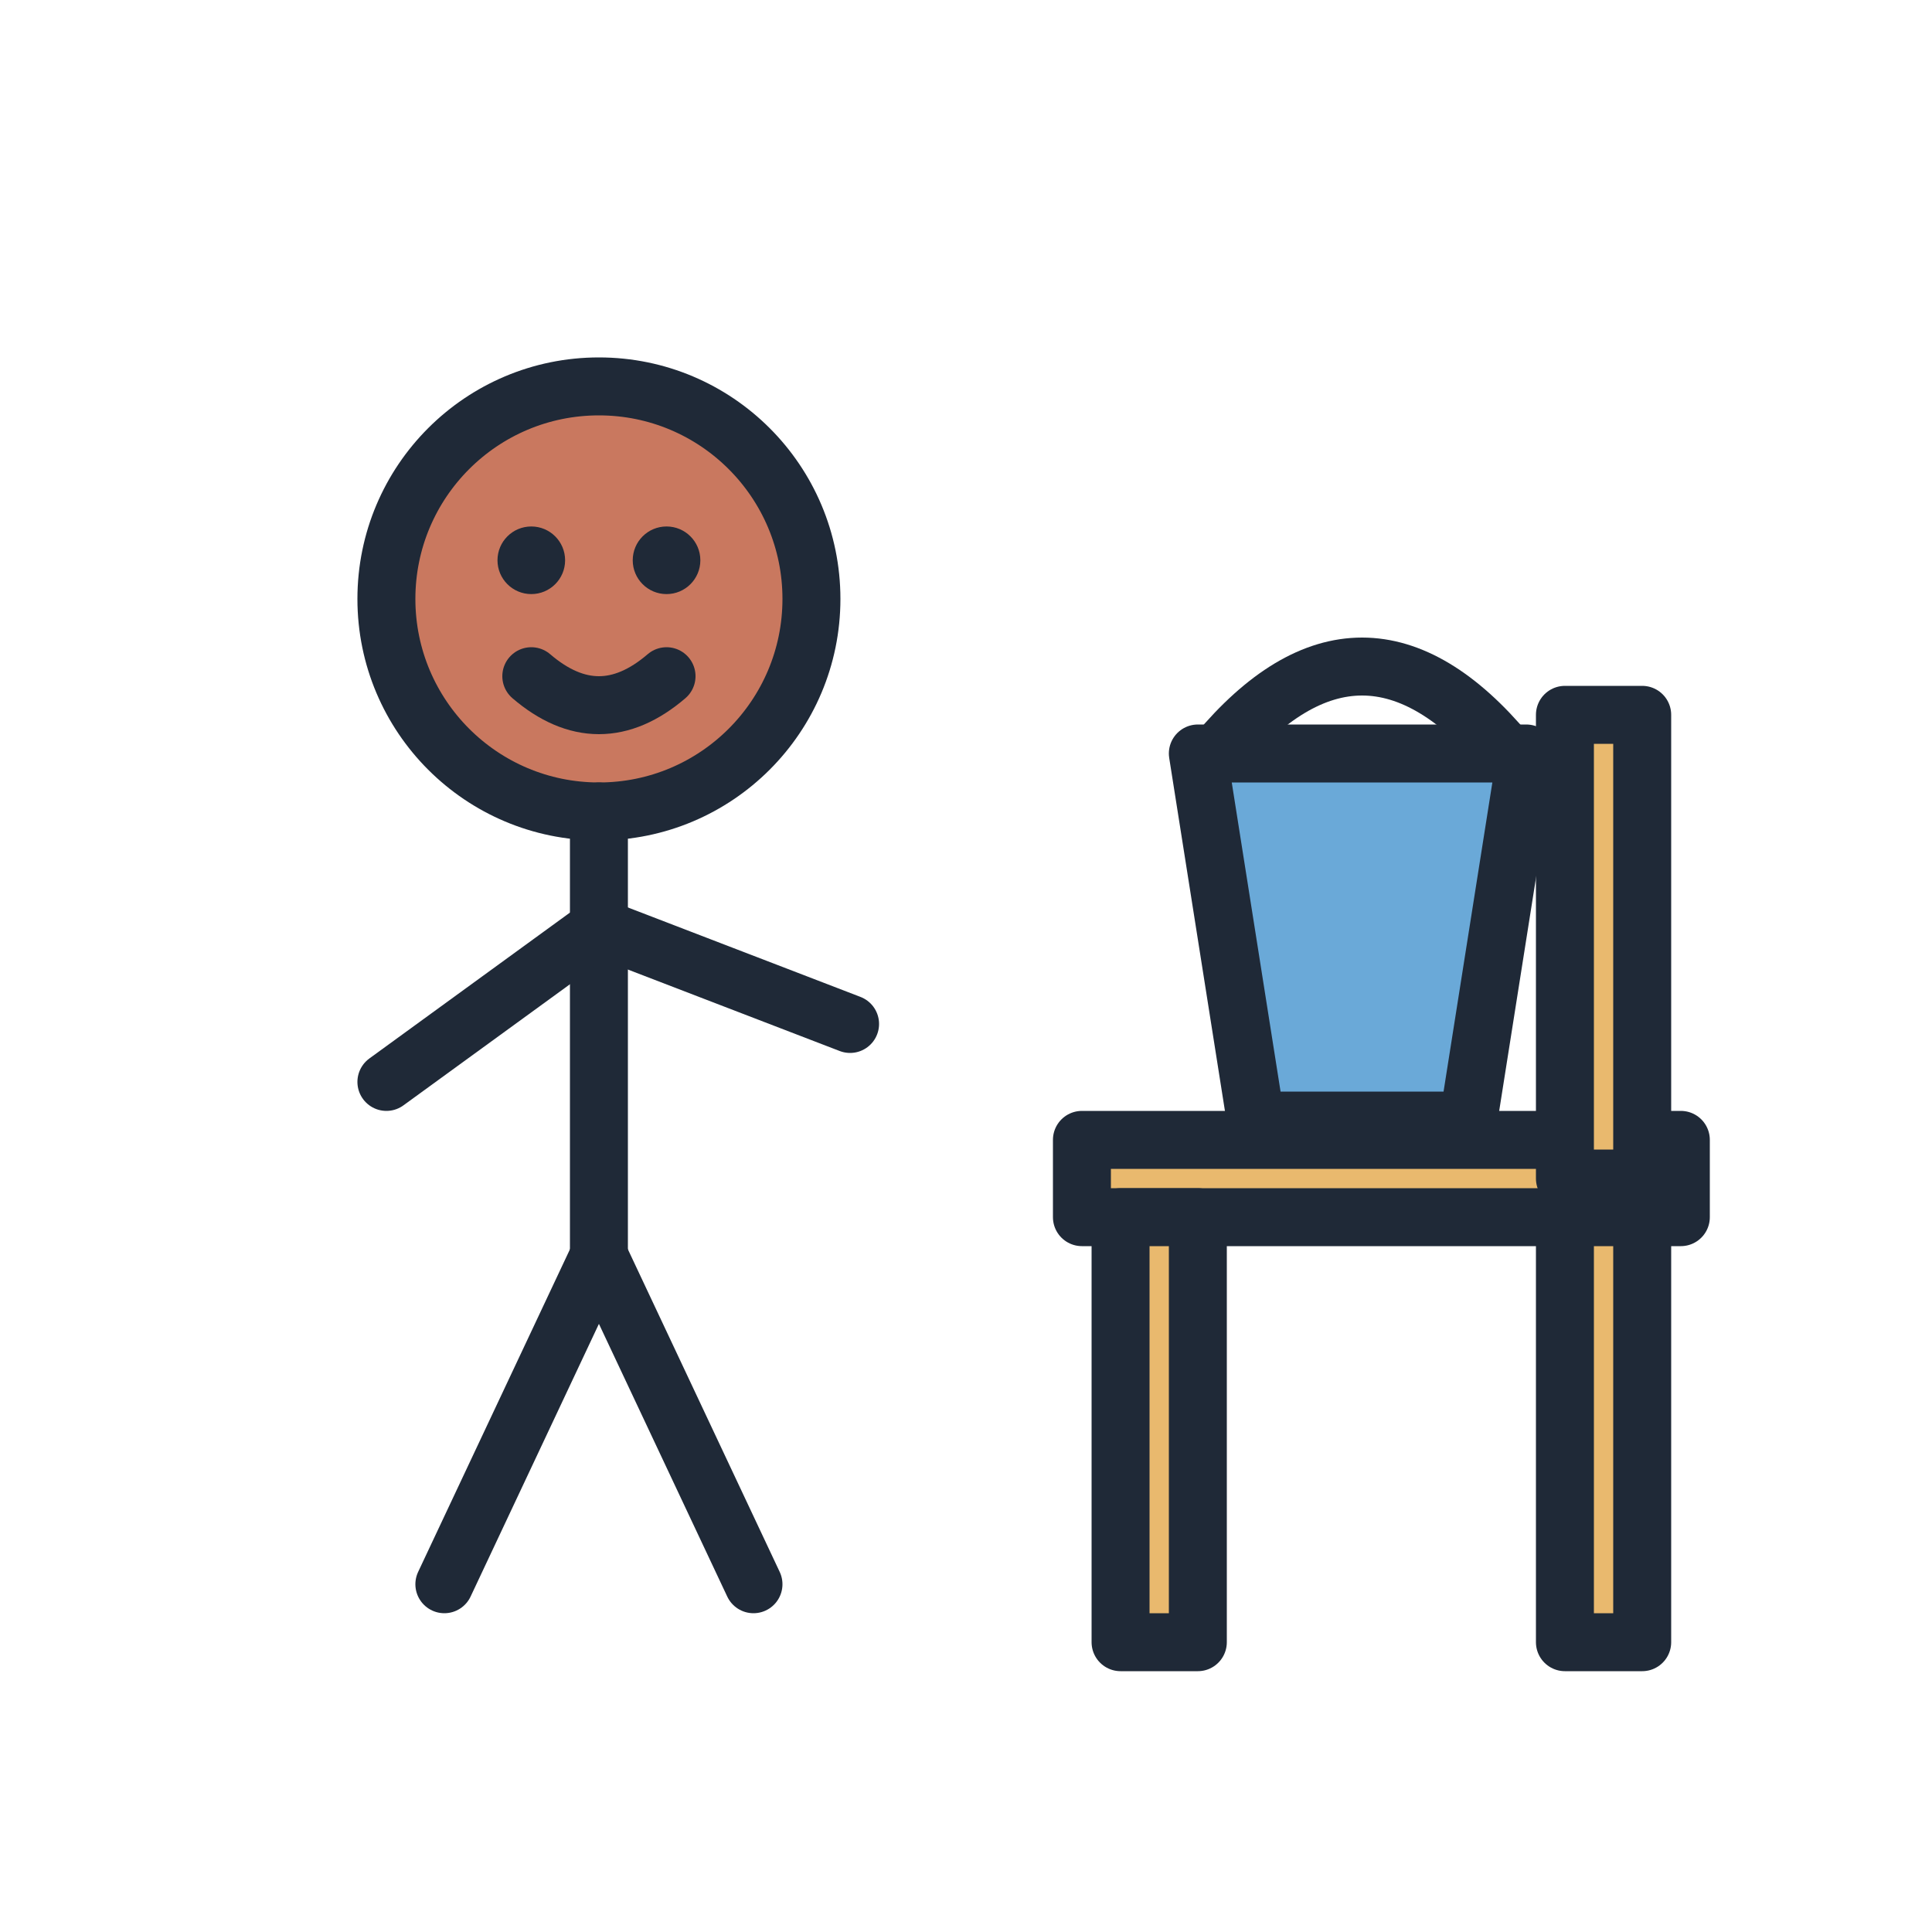
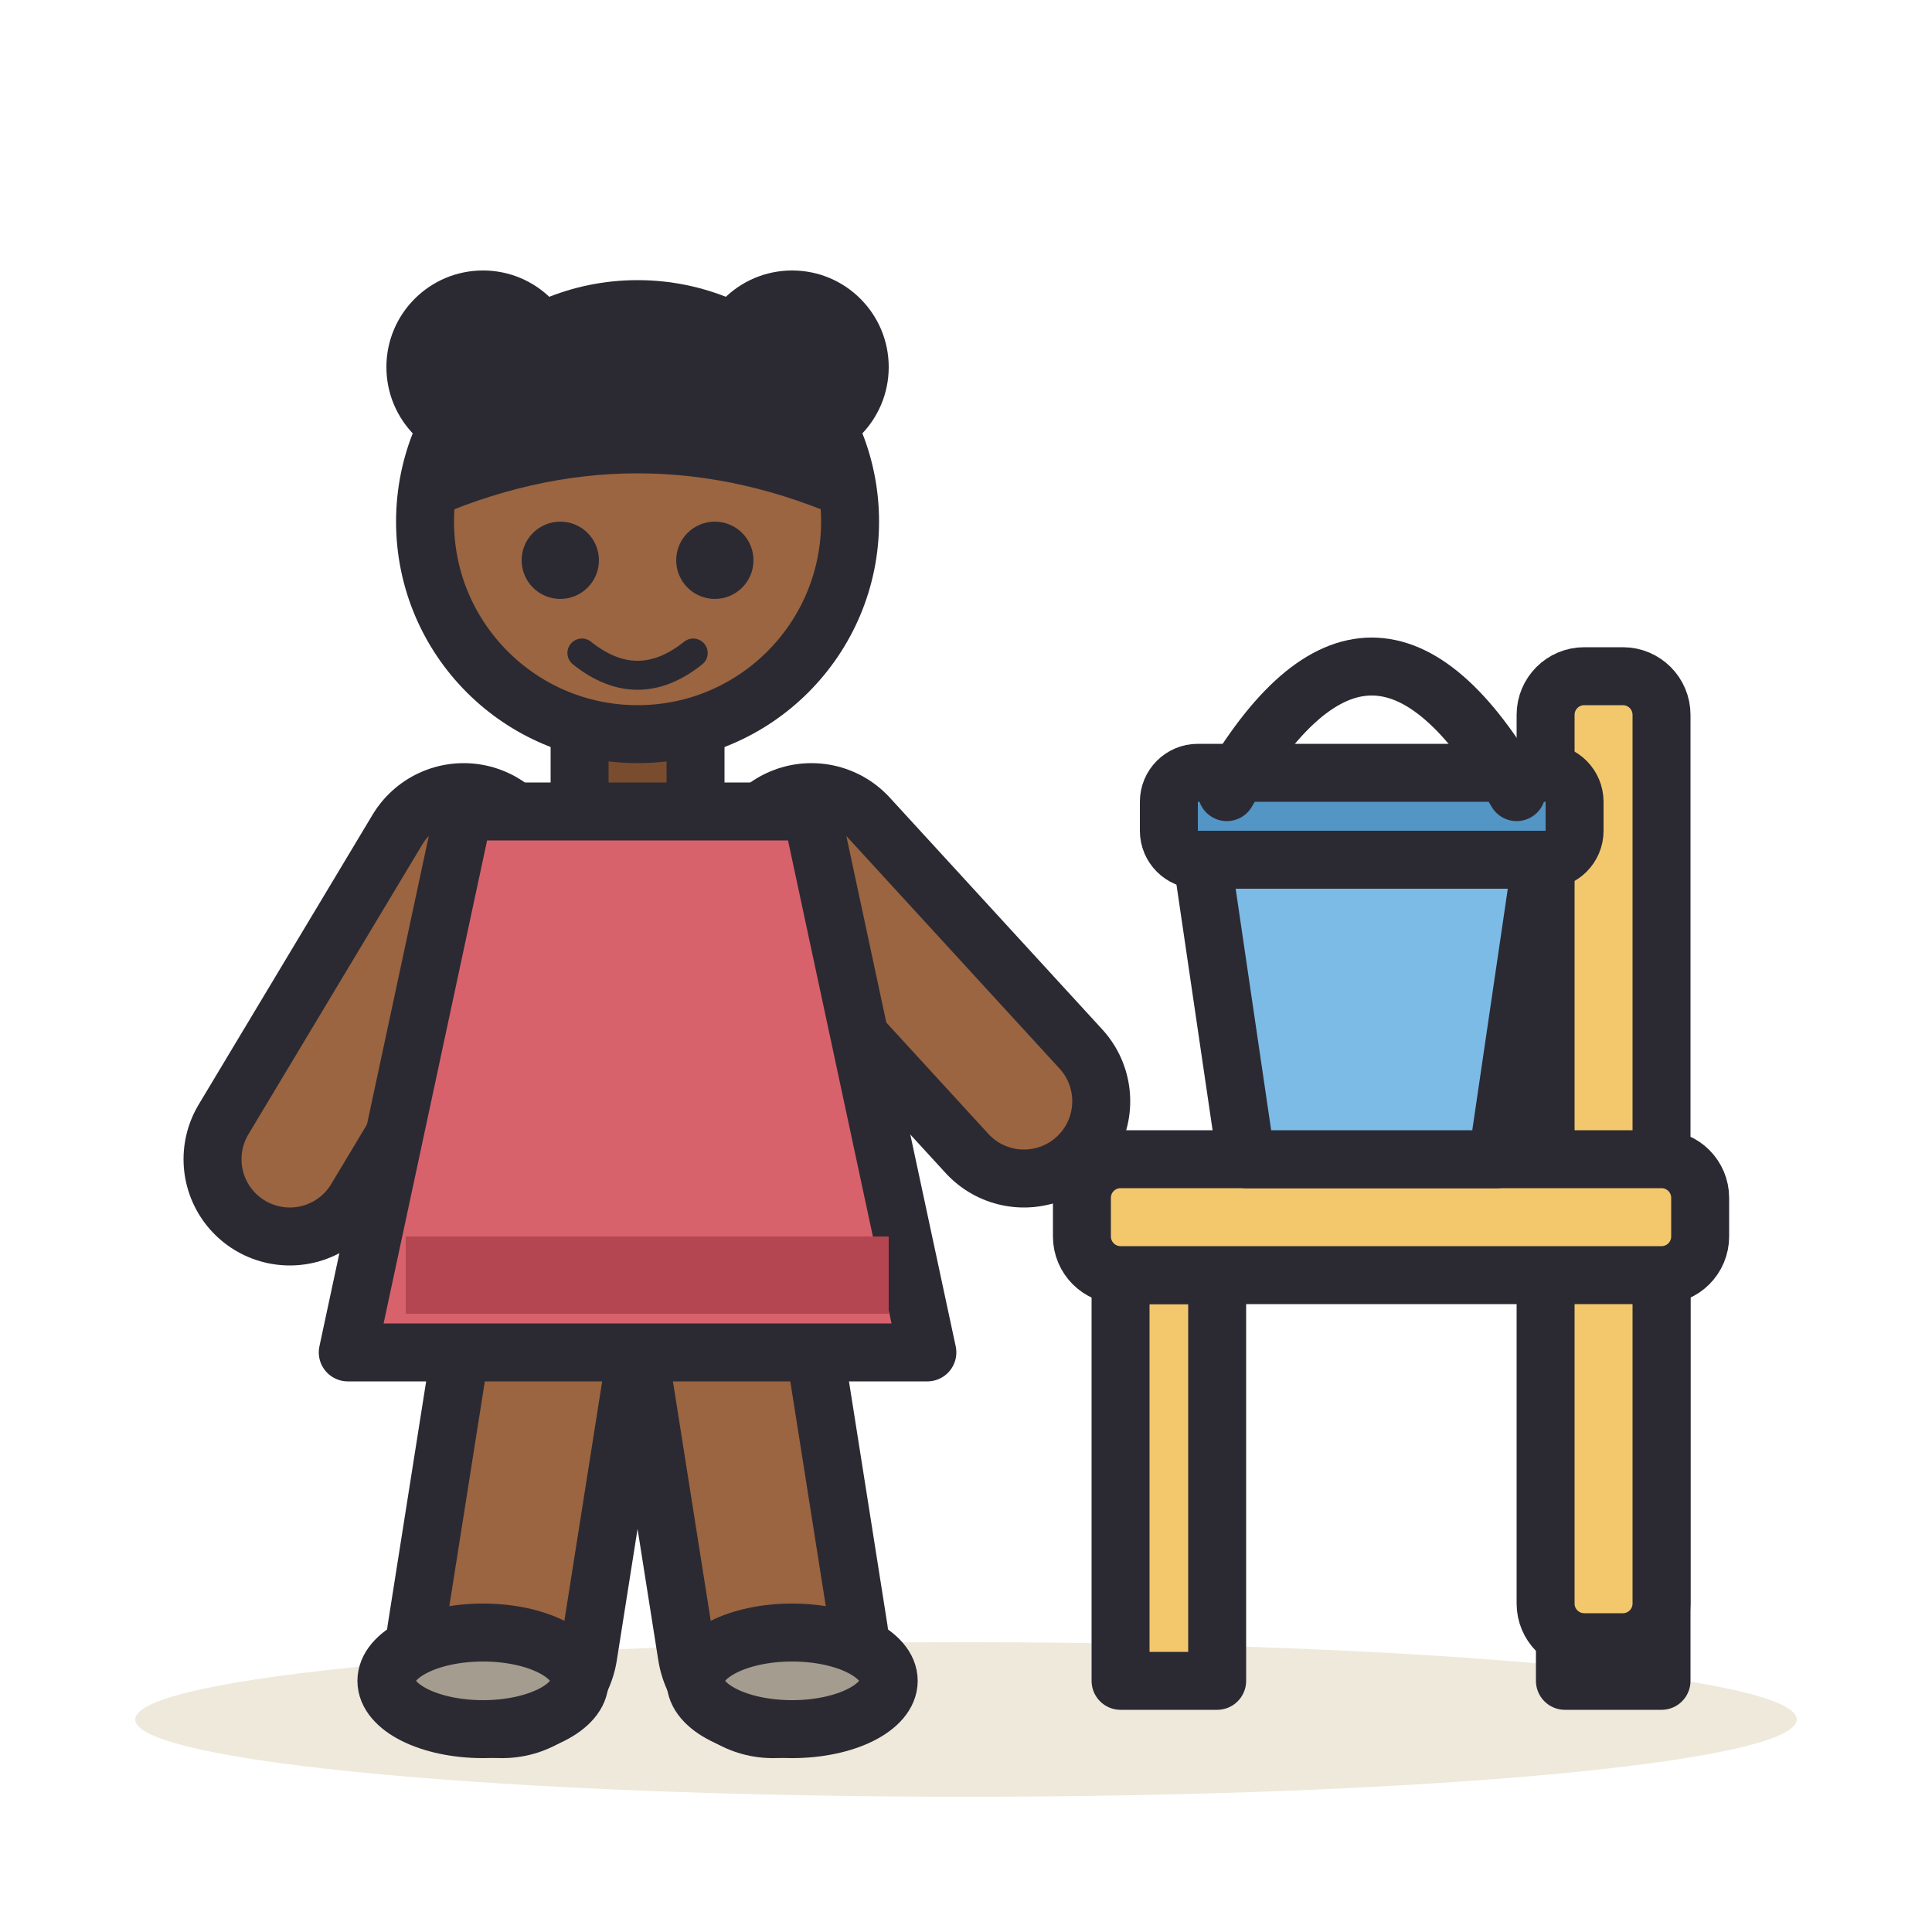
<svg xmlns="http://www.w3.org/2000/svg" viewBox="0 0 200 200" width="200" height="200" role="img" fill="none">
-   <g stroke="#1f2937" stroke-width="6" stroke-linejoin="round" stroke-linecap="round">
-     <rect x="112" y="118" width="62" height="8" fill="#e9b96e" />
-     <rect x="116" y="126" width="8" height="44" fill="#e9b96e" />
-     <rect x="162" y="126" width="8" height="44" fill="#e9b96e" />
-     <rect x="162" y="74" width="8" height="48" fill="#e9b96e" />
-     <path d="M124 78 l34 0 l-6 38 l-22 0 z" fill="#6aa9d8" />
-     <path d="M126 78 q15 -18 30 0" fill="none" />
-     <circle cx="62" cy="62" r="22" fill="#c9785f" />
-     <circle cx="55" cy="58" r="3.5" fill="#1f2937" stroke="none" />
-     <circle cx="69" cy="58" r="3.5" fill="#1f2937" stroke="none" />
-     <path d="M55 70 q7 6 14 0" fill="none" />
-     <path d="M62 84 l0 46" fill="none" />
-     <path d="M62 96 l-22 16" fill="none" />
-     <path d="M62 96 l26 10" fill="none" />
-     <path d="M62 130 l-16 34" fill="none" />
-     <path d="M62 130 l16 34" fill="none" />
-   </g>
+   <ellipse cx="100" cy="178" rx="86" ry="8" fill="#efe9dc" />
+   <rect x="116" y="132" width="10" height="42" fill="#f3c86d" stroke="#2b2a33" stroke-width="6" stroke-linejoin="round" stroke-linecap="round" />
+   <rect x="162" y="132" width="10" height="42" fill="#f3c86d" stroke="#2b2a33" stroke-width="6" stroke-linejoin="round" stroke-linecap="round" />
+   <rect x="160" y="70" width="12" height="100" rx="4" fill="#f3c86d" stroke="#2b2a33" stroke-width="6" stroke-linejoin="round" stroke-linecap="round" />
+   <rect x="112" y="120" width="64" height="12" rx="4" fill="#f3c86d" stroke="#2b2a33" stroke-width="6" stroke-linejoin="round" stroke-linecap="round" />
+   <path d="M124 86 h36 l-5 34 h-26 z" fill="#7cbbe6" stroke="#2b2a33" stroke-width="6" stroke-linejoin="round" stroke-linecap="round" />
+   <rect x="121" y="80" width="42" height="9" rx="3" fill="#5395c4" stroke="#2b2a33" stroke-width="6" stroke-linejoin="round" stroke-linecap="round" />
+   <path d="M127 82 q15 -26 30 0" fill="none" stroke="#2b2a33" stroke-width="6" stroke-linejoin="round" stroke-linecap="round" />
+   <line x1="58" y1="132" x2="52" y2="170" stroke="#2b2a33" stroke-width="24" stroke-linecap="round" />
+   <line x1="58" y1="132" x2="52" y2="170" stroke="#9a6540" stroke-width="12" stroke-linecap="round" />
+   <line x1="74" y1="132" x2="80" y2="170" stroke="#2b2a33" stroke-width="24" stroke-linecap="round" />
+   <line x1="74" y1="132" x2="80" y2="170" stroke="#9a6540" stroke-width="12" stroke-linecap="round" />
+   <ellipse cx="50" cy="174" rx="10" ry="5" fill="#a49c8e" stroke="#2b2a33" stroke-width="6" stroke-linejoin="round" stroke-linecap="round" />
+   <ellipse cx="82" cy="174" rx="10" ry="5" fill="#a49c8e" stroke="#2b2a33" stroke-width="6" stroke-linejoin="round" stroke-linecap="round" />
+   <rect x="60" y="72" width="12" height="14" fill="#7a4c2e" stroke="#2b2a33" stroke-width="6" stroke-linejoin="round" stroke-linecap="round" />
+   <line x1="48" y1="90" x2="30" y2="120" stroke="#2b2a33" stroke-width="22" stroke-linecap="round" />
+   <line x1="48" y1="90" x2="30" y2="120" stroke="#9a6540" stroke-width="10" stroke-linecap="round" />
+   <line x1="84" y1="90" x2="106" y2="114" stroke="#2b2a33" stroke-width="22" stroke-linecap="round" />
+   <line x1="84" y1="90" x2="106" y2="114" stroke="#9a6540" stroke-width="10" stroke-linecap="round" />
+   <path d="M48 84 h36 l12 56 h-60 z" fill="#d8626b" stroke="#2b2a33" stroke-width="6" stroke-linejoin="round" stroke-linecap="round" />
+   <rect x="42" y="128" width="50" height="8" fill="#b34650" />
+   <circle cx="66" cy="54" r="22" fill="#9a6540" stroke="#2b2a33" stroke-width="6" stroke-linejoin="round" stroke-linecap="round" />
+   <path d="M44 54 a22 22 0 0 1 44 0 q-22 -10 -44 0 z" fill="#2b2a33" />
+   <circle cx="50" cy="38" r="10" fill="#2b2a33" />
+   <circle cx="82" cy="38" r="10" fill="#2b2a33" />
+   <circle cx="58" cy="58" r="4" fill="#2b2a33" />
+   <circle cx="74" cy="58" r="4" fill="#2b2a33" />
+   <path d="M60.24 67.6 q5.76 4.608 11.52 0" fill="none" stroke="#2b2a33" stroke-width="3" stroke-linecap="round" />
</svg>
